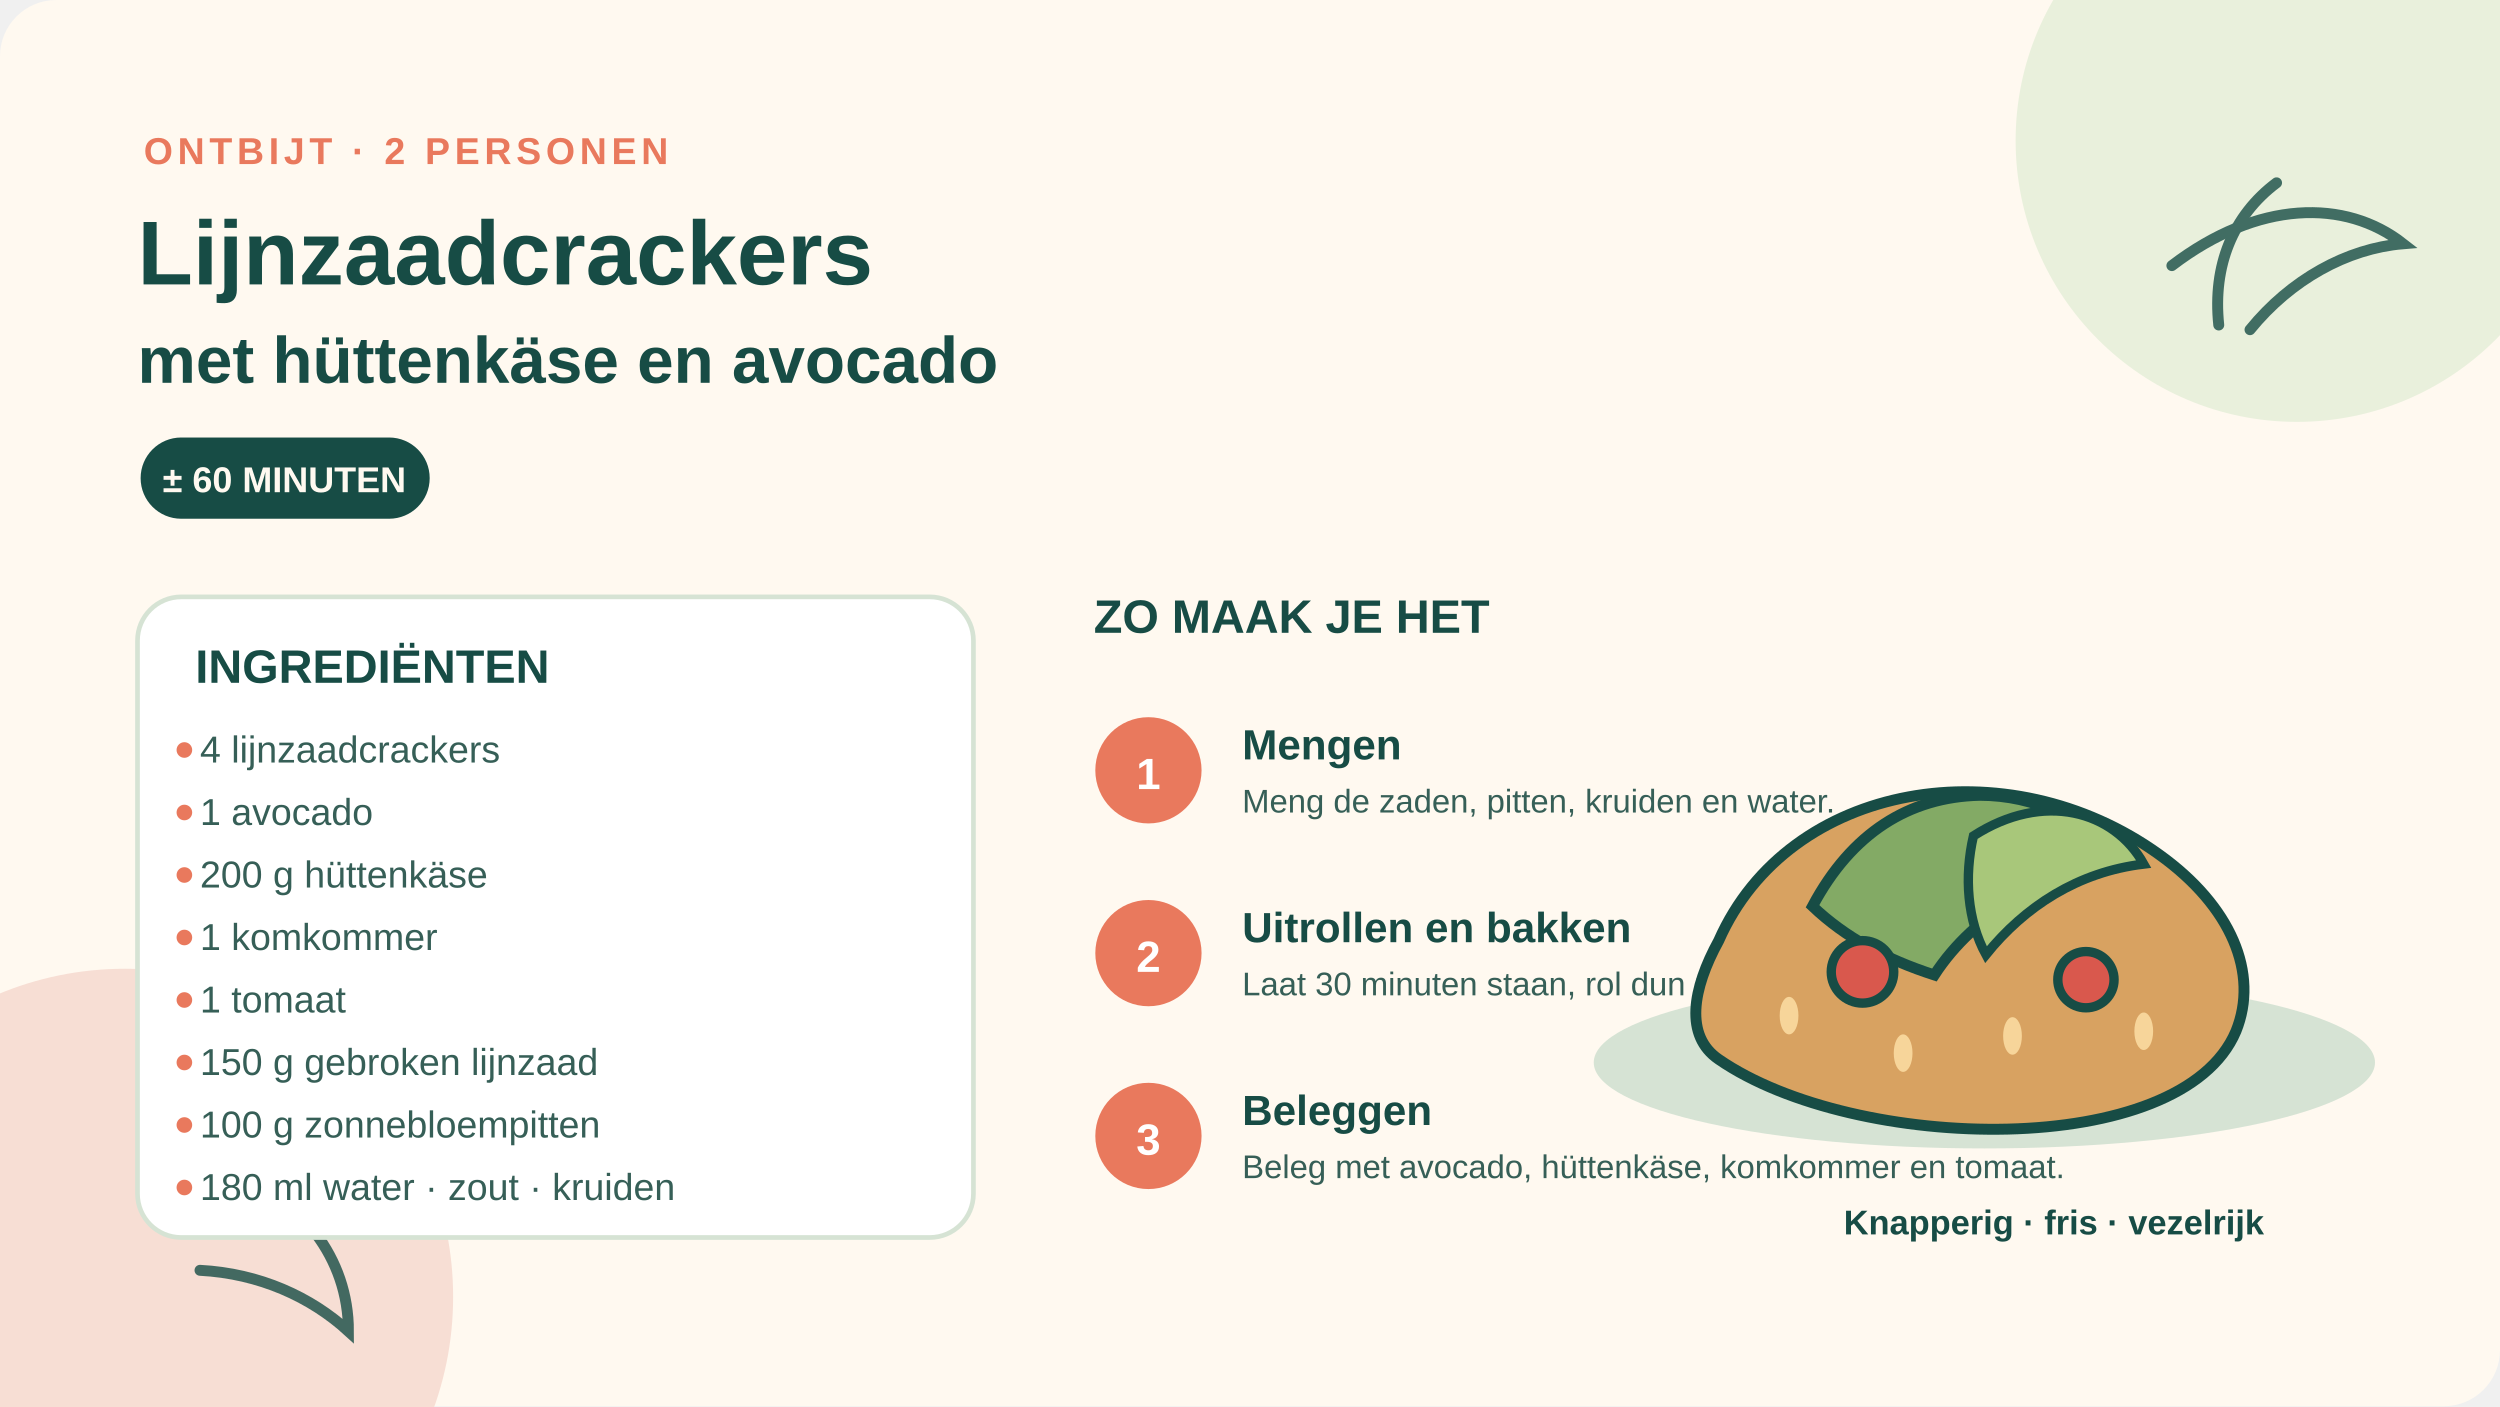
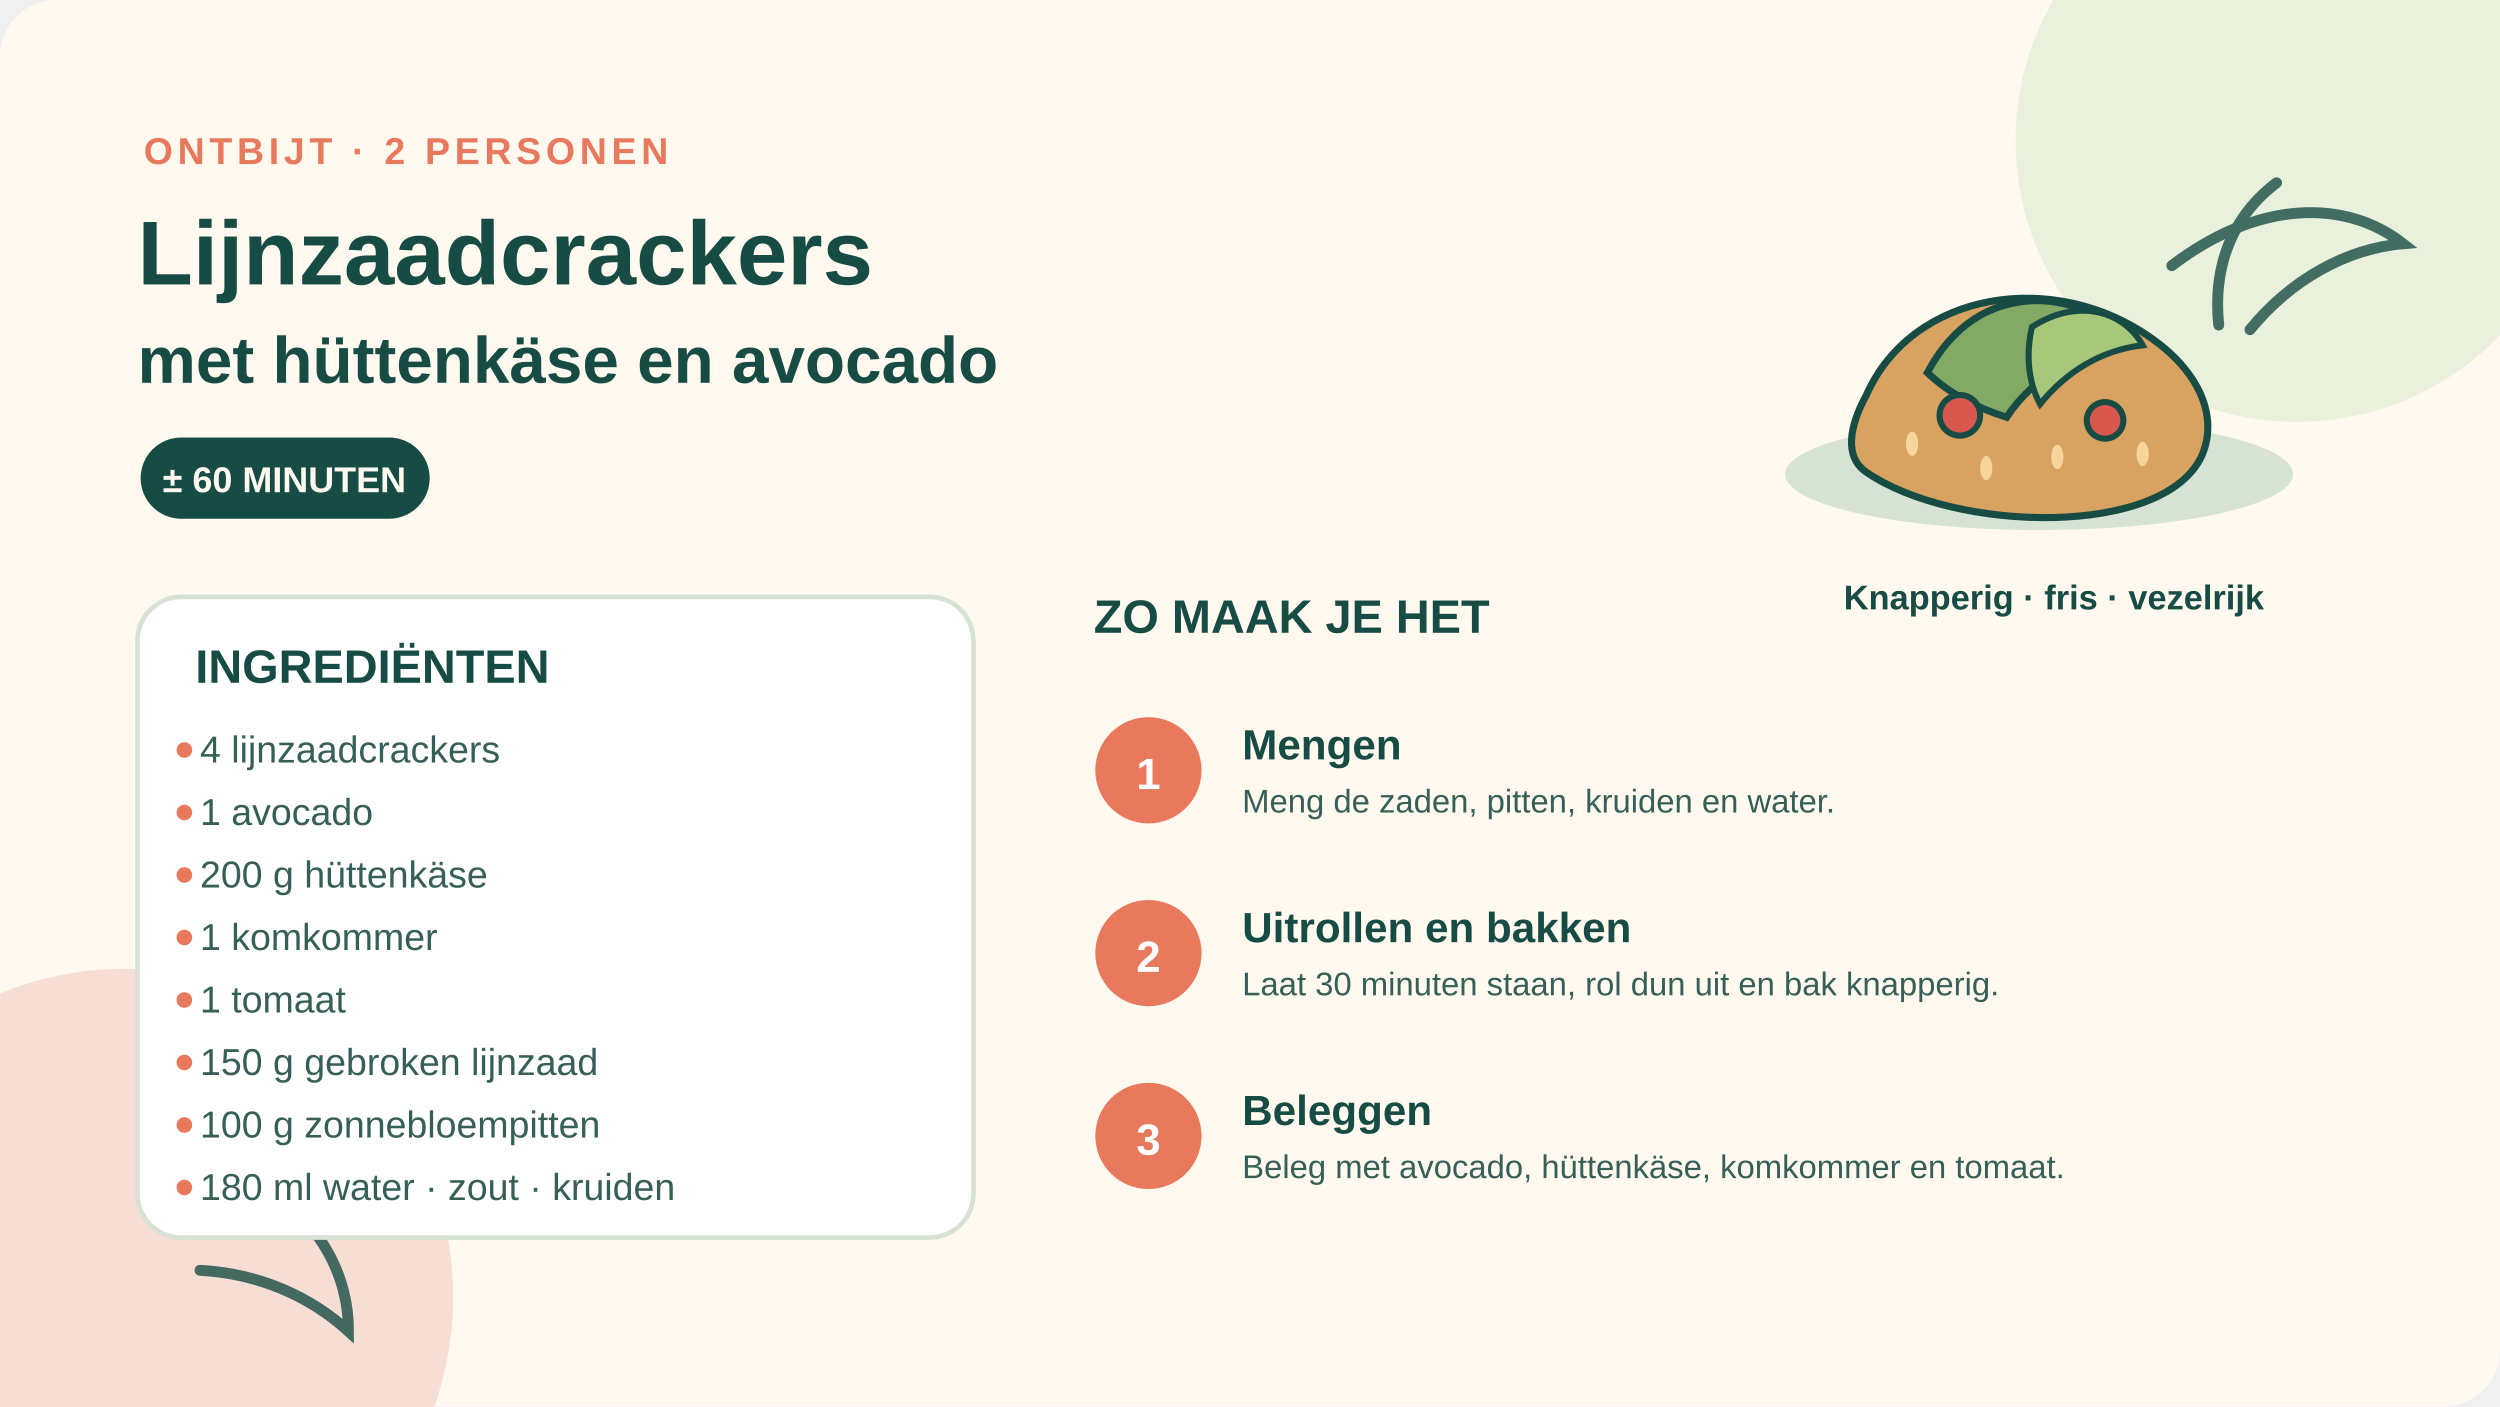
<svg xmlns="http://www.w3.org/2000/svg" width="1600" height="900" viewBox="0 0 1600 900" role="img" aria-labelledby="title desc">
  <rect width="1600" height="900" rx="36" fill="#fff9f0" />
  <circle cx="1470" cy="90" r="180" fill="#e9f0dc" />
  <circle cx="80" cy="830" r="210" fill="#f7ded4" />
  <g fill="none" stroke="#174c45" stroke-width="7" stroke-linecap="round" opacity=".8">
    <path d="M1390 170c55-42 111-43 148-14-36 3-72 23-98 55" />
    <path d="M1420 208c-4-38 9-70 37-91" />
    <path d="M145 747c48 20 78 58 78 105-24-22-57-37-95-39" />
  </g>
  <text x="92" y="105" fill="#e9795d" font-family="Arial, sans-serif" font-size="24" font-weight="700" letter-spacing="3">ONTBIJT · 2 PERSONEN</text>
  <text x="88" y="182" fill="#174c45" font-family="Arial, sans-serif" font-size="58" font-weight="800">Lijnzaadcrackers</text>
  <text x="88" y="245" fill="#174c45" font-family="Arial, sans-serif" font-size="42" font-weight="700">met hüttenkäse en avocado</text>
  <rect x="90" y="280" width="185" height="52" rx="26" fill="#174c45" />
  <text x="182" y="315" text-anchor="middle" fill="#fff9f0" font-family="Arial, sans-serif" font-size="23" font-weight="700">± 60 MINUTEN</text>
  <rect x="88" y="382" width="535" height="410" rx="28" fill="#ffffff" stroke="#d6e3d4" stroke-width="3" />
  <text x="125" y="437" fill="#174c45" font-family="Arial, sans-serif" font-size="30" font-weight="800">INGREDIËNTEN</text>
  <g fill="#365f57" font-family="Arial, sans-serif" font-size="24">
    <text x="128" y="488">4 lijnzaadcrackers</text>
    <text x="128" y="528">1 avocado</text>
    <text x="128" y="568">200 g hüttenkäse</text>
    <text x="128" y="608">1 komkommer</text>
    <text x="128" y="648">1 tomaat</text>
    <text x="128" y="688">150 g gebroken lijnzaad</text>
    <text x="128" y="728">100 g zonnebloempitten</text>
    <text x="128" y="768">180 ml water · zout · kruiden</text>
  </g>
  <g fill="#e9795d">
    <circle cx="118" cy="480" r="5" />
    <circle cx="118" cy="520" r="5" />
    <circle cx="118" cy="560" r="5" />
    <circle cx="118" cy="600" r="5" />
    <circle cx="118" cy="640" r="5" />
    <circle cx="118" cy="680" r="5" />
    <circle cx="118" cy="720" r="5" />
    <circle cx="118" cy="760" r="5" />
  </g>
  <text x="700" y="405" fill="#174c45" font-family="Arial, sans-serif" font-size="30" font-weight="800">ZO MAAK JE HET</text>
  <g font-family="Arial, sans-serif">
    <circle cx="735" cy="493" r="34" fill="#e9795d" />
    <text x="735" y="505" text-anchor="middle" fill="#fff" font-size="28" font-weight="800">1</text>
    <text x="795" y="486" fill="#174c45" font-size="27" font-weight="700">Mengen</text>
    <text x="795" y="520" fill="#365f57" font-size="21">Meng de zaden, pitten, kruiden en water.</text>
    <circle cx="735" cy="610" r="34" fill="#e9795d" />
    <text x="735" y="622" text-anchor="middle" fill="#fff" font-size="28" font-weight="800">2</text>
    <text x="795" y="603" fill="#174c45" font-size="27" font-weight="700">Uitrollen en bakken</text>
    <text x="795" y="637" fill="#365f57" font-size="21">Laat 30 minuten staan, rol dun uit en bak knapperig.</text>
    <circle cx="735" cy="727" r="34" fill="#e9795d" />
    <text x="735" y="739" text-anchor="middle" fill="#fff" font-size="28" font-weight="800">3</text>
    <text x="795" y="720" fill="#174c45" font-size="27" font-weight="700">Beleggen</text>
    <text x="795" y="754" fill="#365f57" font-size="21">Beleg met avocado, hüttenkäse, komkommer en tomaat.</text>
  </g>
-   <g transform="translate(1170 490)">
+   <g transform="translate(1240 180) scale(.65)">
    <ellipse cx="100" cy="190" rx="250" ry="55" fill="#d6e3d4" />
    <path d="M-70 112c45-102 185-125 282-55 46 33 64 76 49 113-35 83-244 78-331 18-22-15-17-45 0-76z" fill="#d8a261" stroke="#174c45" stroke-width="7" />
    <path d="M-10 90c25-47 62-70 107-71 35 0 69 15 87 43-44 7-90 32-116 72-31-10-57-24-78-44z" fill="#83aa65" stroke="#174c45" stroke-width="7" />
    <path d="M93 45c45-29 90-16 109 18-42 5-76 27-101 58-12-22-14-50-8-76z" fill="#a8c77a" stroke="#174c45" stroke-width="6" />
    <circle cx="22" cy="132" r="20" fill="#d9584d" stroke="#174c45" stroke-width="6" />
    <circle cx="165" cy="137" r="18" fill="#d9584d" stroke="#174c45" stroke-width="6" />
    <g fill="#f7d59a">
      <ellipse cx="-25" cy="160" rx="6" ry="12" />
      <ellipse cx="48" cy="184" rx="6" ry="12" />
      <ellipse cx="118" cy="173" rx="6" ry="12" />
      <ellipse cx="202" cy="170" rx="6" ry="12" />
    </g>
  </g>
-   <text x="1180" y="790" fill="#174c45" font-family="Arial, sans-serif" font-size="22" font-weight="700">Knapperig · fris · vezelrijk</text>
+   <text x="1180" y="390" fill="#174c45" font-family="Arial, sans-serif" font-size="22" font-weight="700">Knapperig · fris · vezelrijk</text>
</svg>
